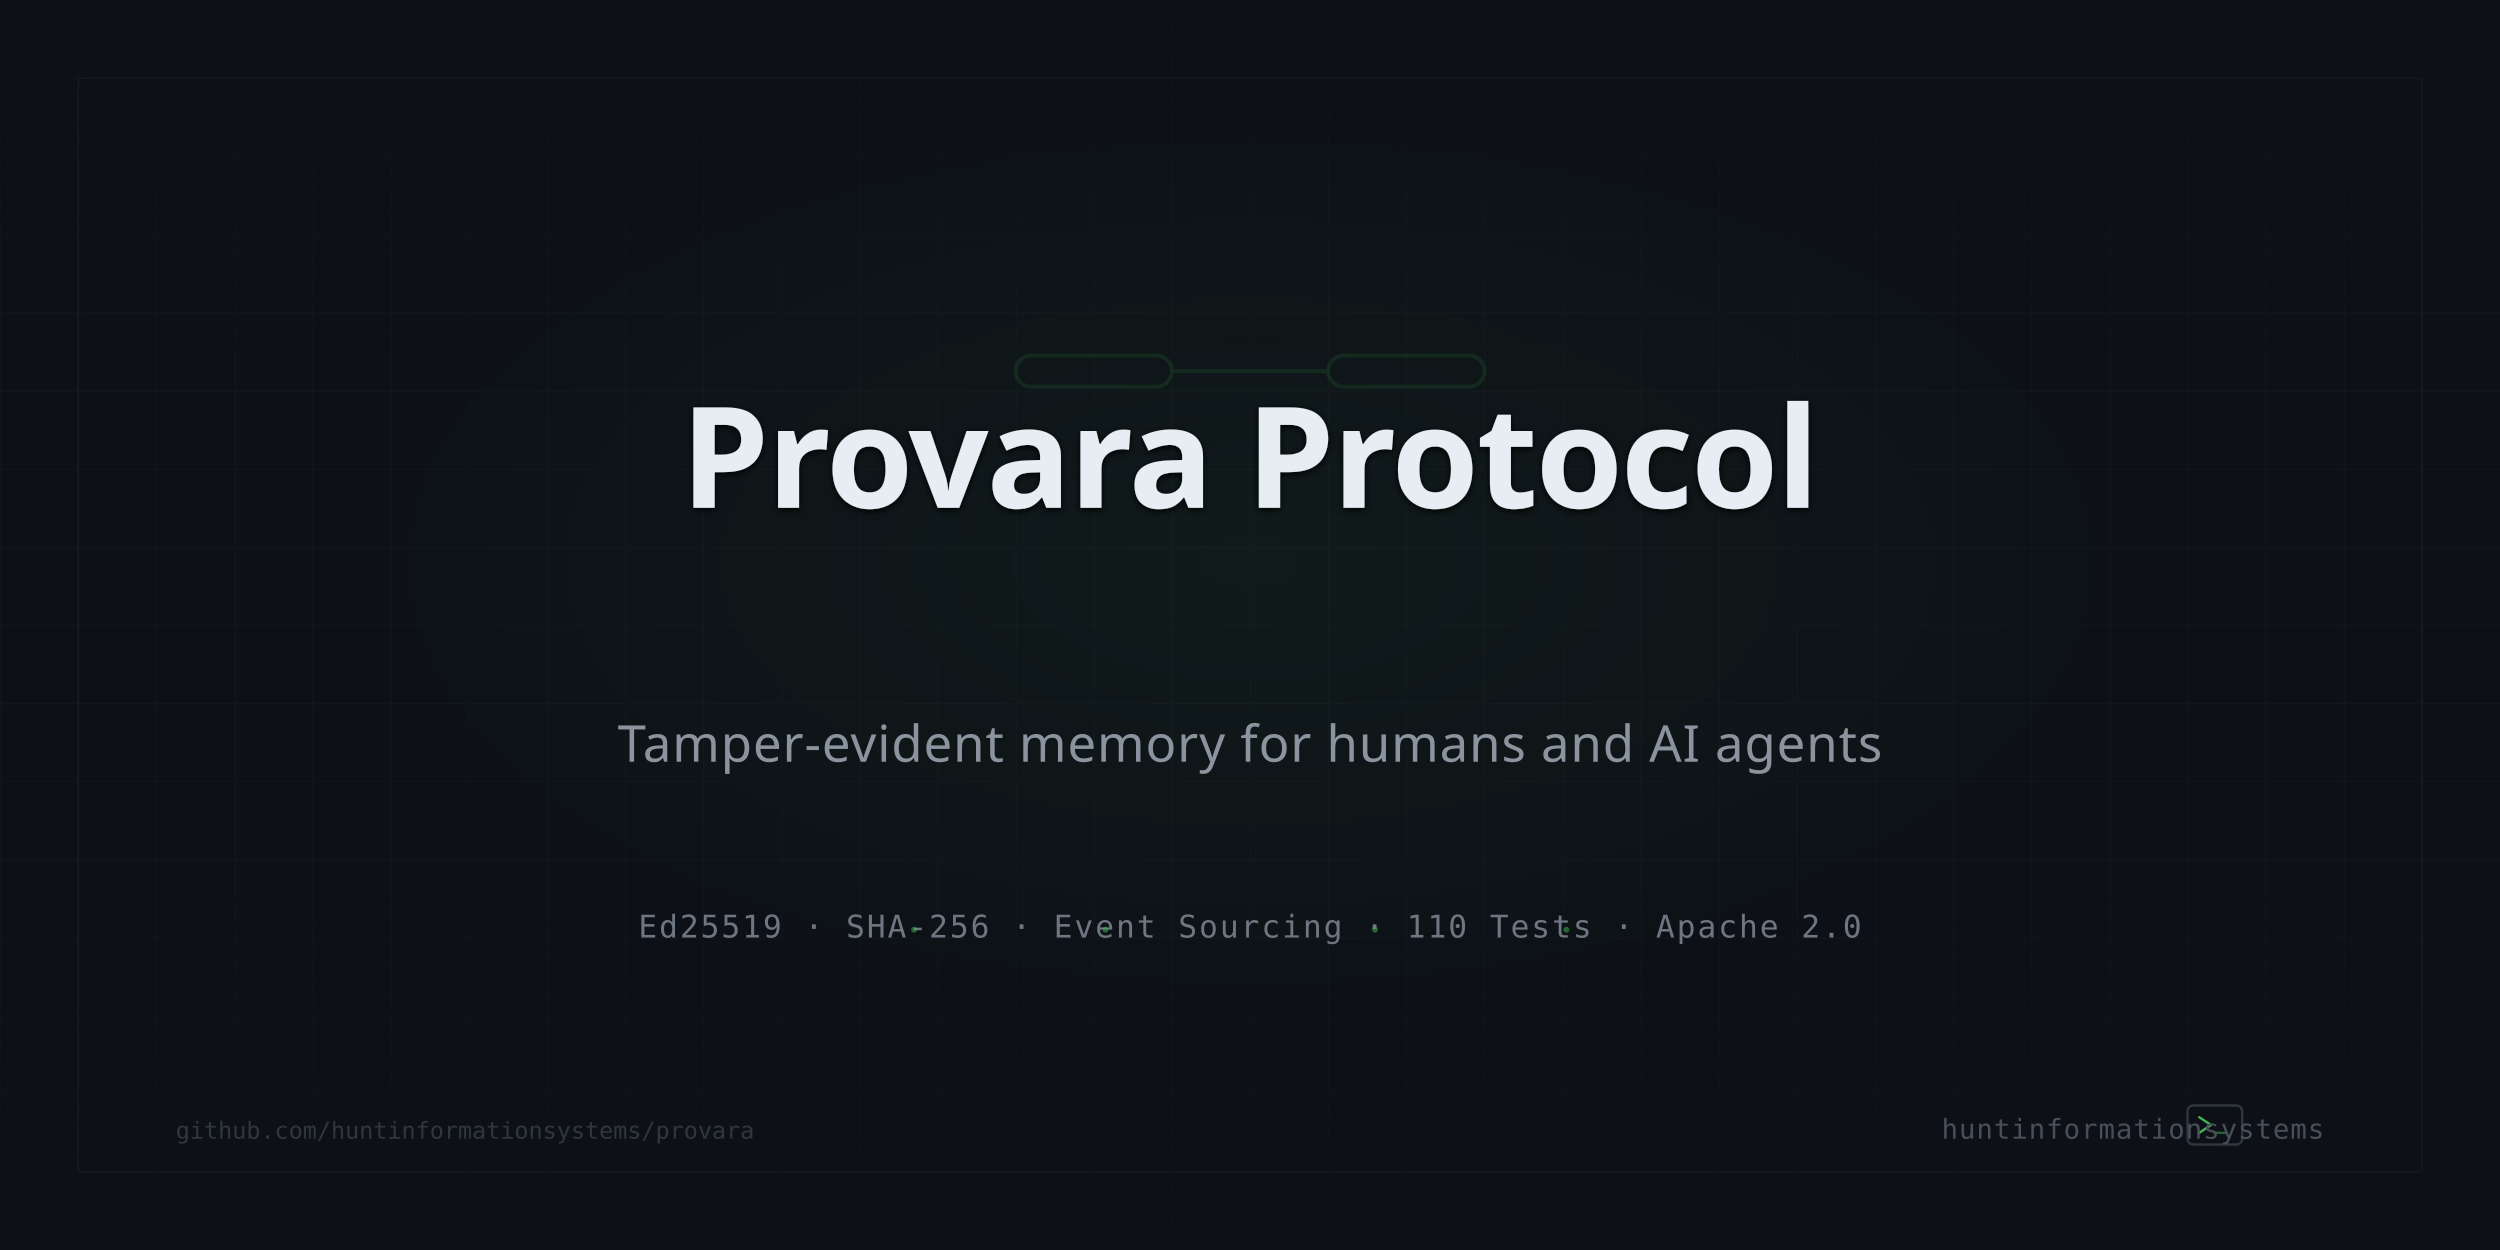
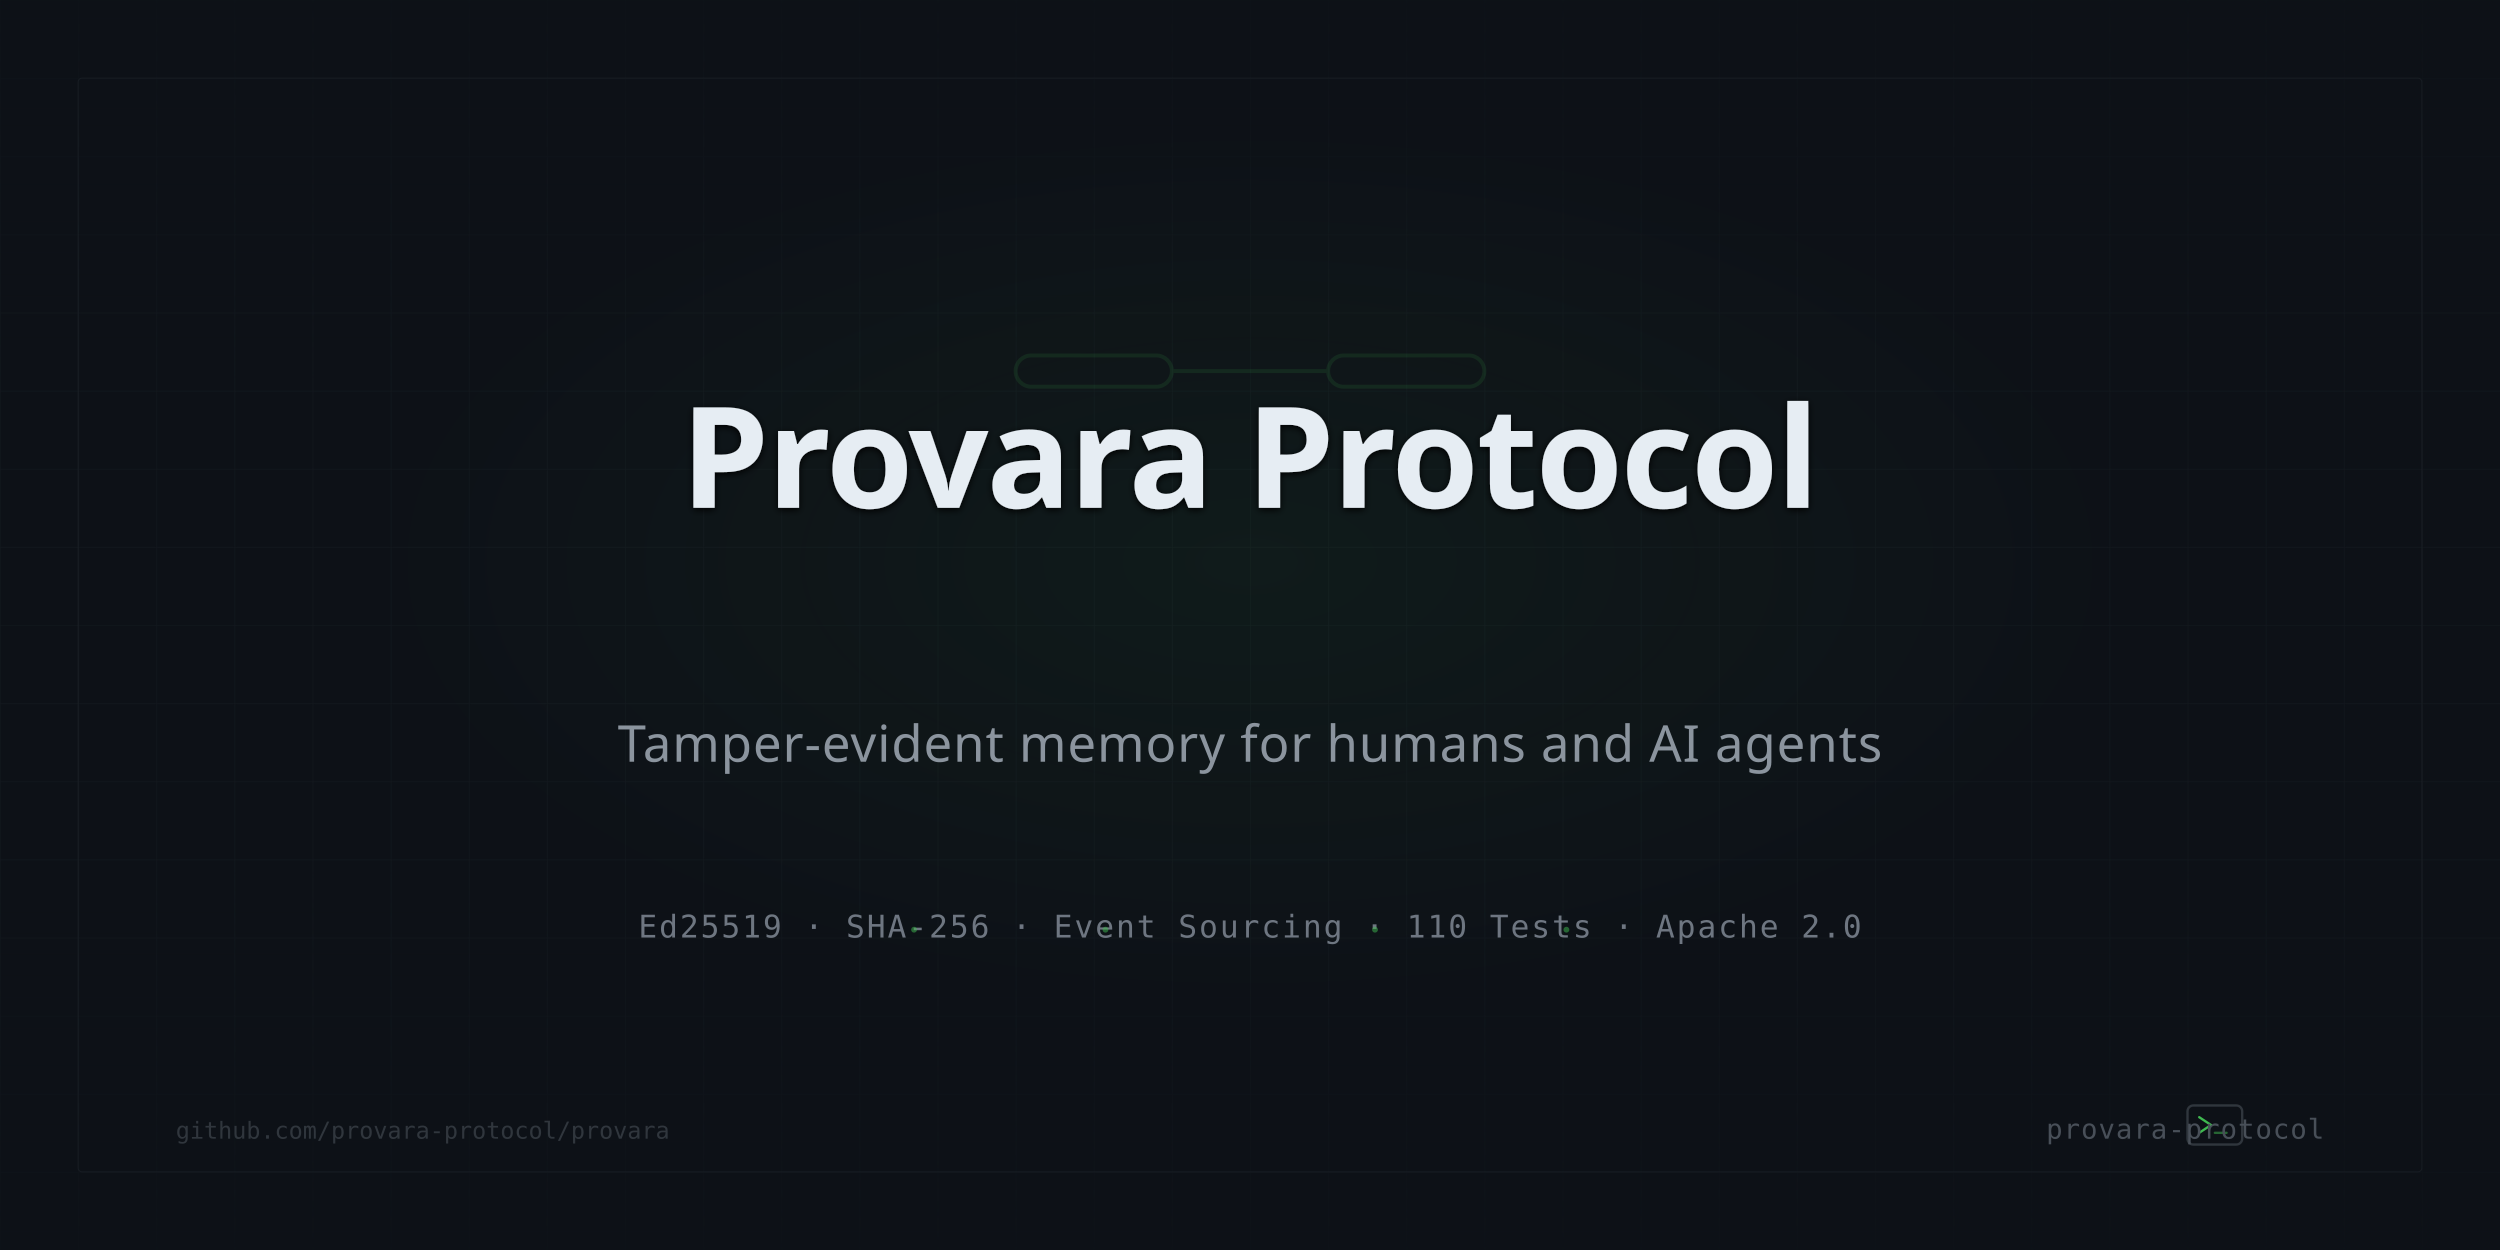
<svg xmlns="http://www.w3.org/2000/svg" width="1280" height="640" viewBox="0 0 1280 640">
  <defs>
    <pattern id="grid" width="40" height="40" patternUnits="userSpaceOnUse">
      <path d="M 40 0 L 0 0 0 40" fill="none" stroke="#21262d" stroke-width="0.5" opacity="0.4" />
    </pattern>
    <radialGradient id="glow" cx="50%" cy="45%" r="35%" fx="50%" fy="45%">
      <stop offset="0%" stop-color="#3fb950" stop-opacity="0.06" />
      <stop offset="100%" stop-color="#3fb950" stop-opacity="0" />
    </radialGradient>
    <linearGradient id="vignette-top" x1="0" y1="0" x2="0" y2="1">
      <stop offset="0%" stop-color="#0d1117" stop-opacity="0.8" />
      <stop offset="100%" stop-color="#0d1117" stop-opacity="0" />
    </linearGradient>
    <linearGradient id="vignette-bottom" x1="0" y1="0" x2="0" y2="1">
      <stop offset="0%" stop-color="#0d1117" stop-opacity="0" />
      <stop offset="100%" stop-color="#0d1117" stop-opacity="0.8" />
    </linearGradient>
    <filter id="line-glow" x="-50%" y="-200%" width="200%" height="500%">
      <feGaussianBlur in="SourceGraphic" stdDeviation="6" result="blur" />
      <feMerge>
        <feMergeNode in="blur" />
        <feMergeNode in="SourceGraphic" />
      </feMerge>
    </filter>
    <filter id="text-shadow" x="-10%" y="-10%" width="120%" height="120%">
      <feGaussianBlur in="SourceAlpha" stdDeviation="2" result="shadow" />
      <feOffset dx="0" dy="1" result="offset" />
      <feMerge>
        <feMergeNode in="offset" />
        <feMergeNode in="SourceGraphic" />
      </feMerge>
    </filter>
  </defs>
  <rect width="1280" height="640" fill="#0d1117" />
  <rect width="1280" height="640" fill="url(#grid)" />
  <rect width="1280" height="200" fill="url(#vignette-top)" />
  <rect width="1280" height="200" y="440" fill="url(#vignette-bottom)" />
  <rect width="1280" height="640" fill="url(#glow)" />
  <line x1="340" y1="340" x2="940" y2="340" stroke="#3fb950" stroke-width="1.5" opacity="0.7" filter="url(#line-glow)" />
  <rect x="40" y="40" width="1200" height="560" rx="2" fill="none" stroke="#21262d" stroke-width="0.5" opacity="0.5" />
  <g transform="translate(640, 190)" opacity="0.12">
    <rect x="-120" y="-8" width="80" height="16" rx="8" fill="none" stroke="#3fb950" stroke-width="2" />
    <rect x="40" y="-8" width="80" height="16" rx="8" fill="none" stroke="#3fb950" stroke-width="2" />
    <line x1="-40" y1="0" x2="40" y2="0" stroke="#3fb950" stroke-width="2" />
  </g>
  <text x="640" y="260" text-anchor="middle" font-family="'Segoe UI', system-ui, -apple-system, sans-serif" font-size="72" font-weight="700" fill="#e6edf3" letter-spacing="-1" filter="url(#text-shadow)">Provara Protocol</text>
  <text x="640" y="390" text-anchor="middle" font-family="'Segoe UI', system-ui, -apple-system, sans-serif" font-size="26" font-weight="400" fill="#8b949e" letter-spacing="0.5">Tamper-evident memory for humans and AI agents</text>
  <text x="640" y="480" text-anchor="middle" font-family="'Cascadia Code', 'SF Mono', 'Fira Code', 'JetBrains Mono', Consolas, monospace" font-size="16" fill="#6e7681" letter-spacing="1">Ed25519 · SHA-256 · Event Sourcing · 110 Tests · Apache 2.0</text>
  <circle cx="468" cy="476" r="1.5" fill="#3fb950" opacity="0.5" />
  <circle cx="566" cy="476" r="1.5" fill="#3fb950" opacity="0.5" />
  <circle cx="704" cy="476" r="1.5" fill="#3fb950" opacity="0.5" />
  <circle cx="802" cy="476" r="1.5" fill="#3fb950" opacity="0.5" />
  <g transform="translate(1190, 580)">
    <rect x="-70" y="-14" width="28" height="20" rx="3" fill="none" stroke="#30363d" stroke-width="1.2" />
    <polyline points="-64,-8 -58,-4 -64,0" fill="none" stroke="#3fb950" stroke-width="1.2" stroke-linecap="round" stroke-linejoin="round" />
    <line x1="-56" y1="0" x2="-50" y2="0" stroke="#3fb950" stroke-width="1.2" stroke-linecap="round" opacity="0.5" />
-     <text x="0" y="3" text-anchor="end" font-family="'Cascadia Code', 'SF Mono', Consolas, monospace" font-size="14" fill="#484f58" letter-spacing="0.5">huntinformationsystems</text>
+     <text x="0" y="3" text-anchor="end" font-family="'Cascadia Code', 'SF Mono', Consolas, monospace" font-size="14" fill="#484f58" letter-spacing="0.5">provara-protocol</text>
  </g>
-   <text x="90" y="583" text-anchor="start" font-family="'Cascadia Code', 'SF Mono', Consolas, monospace" font-size="12" fill="#30363d">github.com/huntinformationsystems/provara</text>
+   <text x="90" y="583" text-anchor="start" font-family="'Cascadia Code', 'SF Mono', Consolas, monospace" font-size="12" fill="#30363d">github.com/provara-protocol/provara</text>
</svg>
